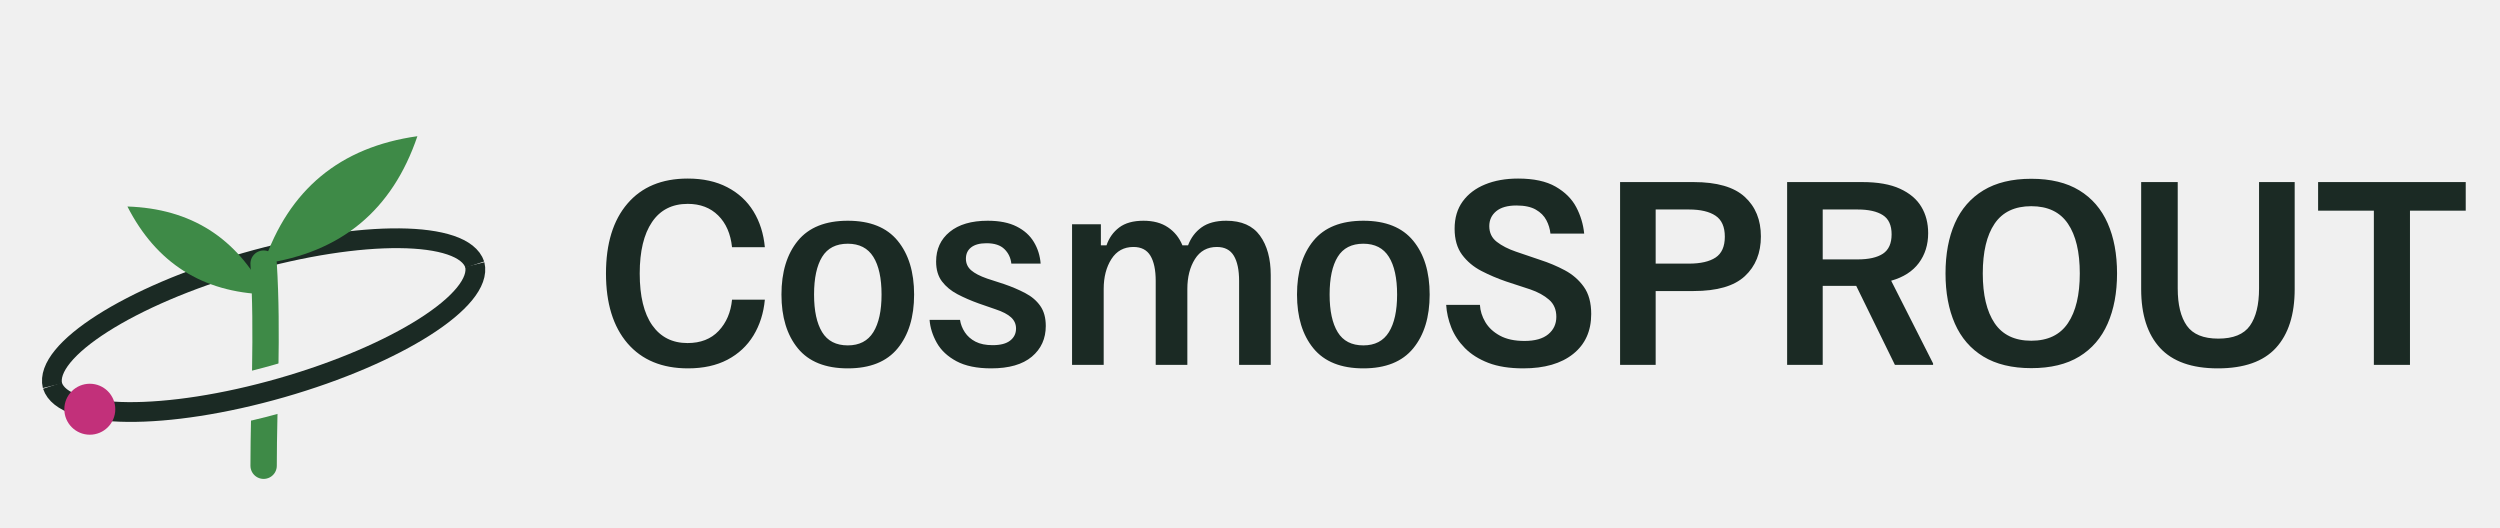
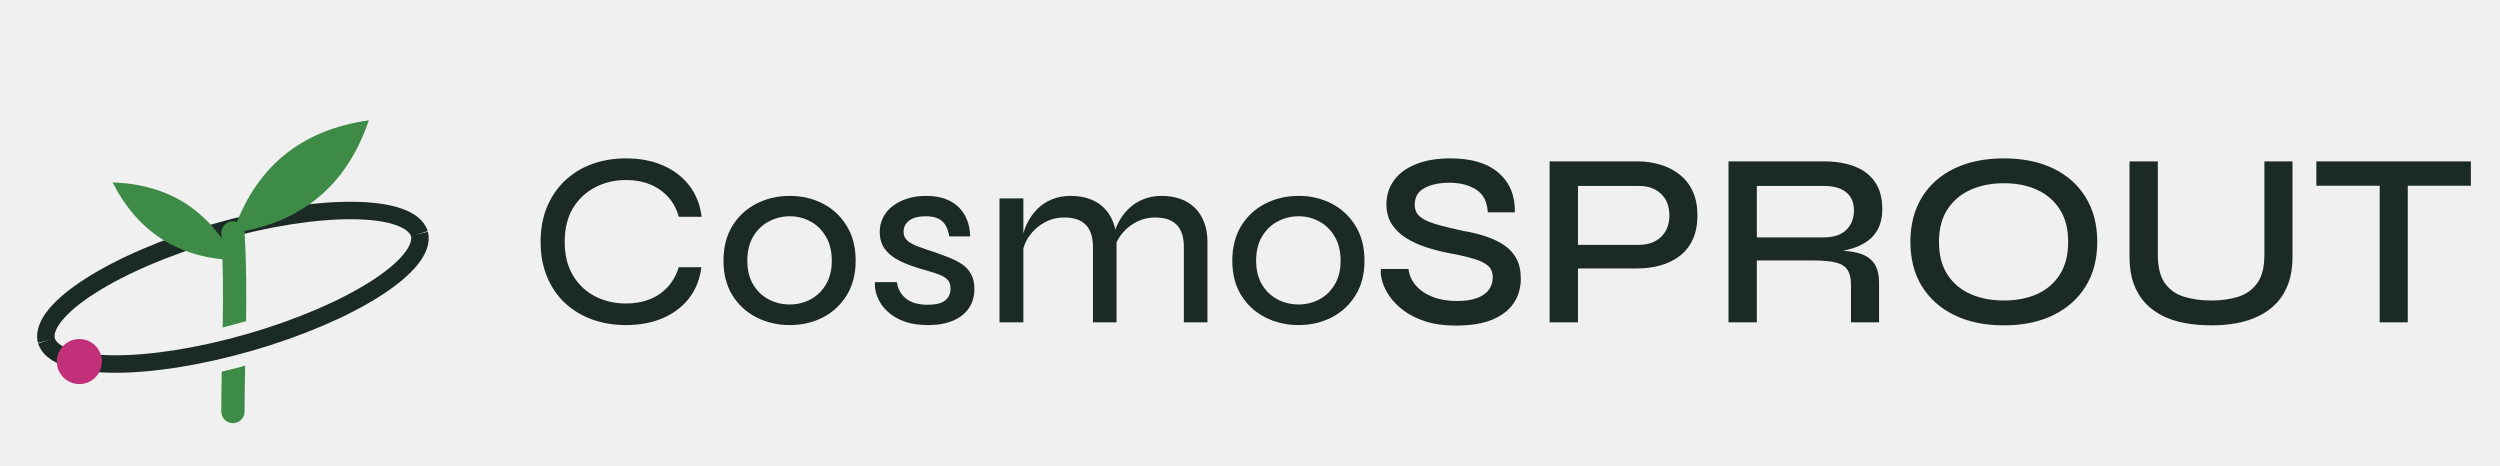
- <svg xmlns="http://www.w3.org/2000/svg" viewBox="0 0 569 120" width="569" height="120" role="img" aria-label="CosmoSPROUT">
+ <svg xmlns="http://www.w3.org/2000/svg" viewBox="0 0 644 120" width="644" height="120" role="img" aria-label="CosmoSPROUT">
  <defs>
    <mask id="gapl" maskUnits="userSpaceOnUse" x="0" y="0" width="120" height="120">
      <rect width="120" height="120" fill="#fff" />
      <path d="M108.06,60.22 A50,15 -16 0 1 11.94,87.78" fill="none" stroke="#000" stroke-width="11" />
    </mask>
  </defs>
  <path d="M11.94,87.78 A50,15 -16 0 1 108.06,60.22" fill="none" stroke="#1B2A24" stroke-width="4.5" />
  <g mask="url(#gapl)">
    <path d="M60,106 C60,92 61,76 60,60" fill="none" stroke="#3E8A47" stroke-width="6" stroke-linecap="round" />
  </g>
  <path d="M60.50,67.00 Q50.65,47.71 29.00,47.00 Q38.85,66.29 60.50,67.00Z" fill="#3E8A47" />
  <path d="M60.00,60.00 Q86.43,56.28 95.00,31.00 Q68.57,34.72 60.00,60.00Z" fill="#3E8A47" />
  <path d="M108.06,60.22 A50,15 -16 0 1 11.94,87.78" fill="none" stroke="#1B2A24" stroke-width="4.5" />
  <circle cx="20.44" cy="93.14" r="5.8" fill="#C2307A" />
  <g transform="translate(136,83.04)" fill="#1B2A24">
-     <path d="M20.59,0.80 Q11.73,0.80 6.82,-4.90 Q1.92,-10.61 1.92,-20.80 Q1.92,-30.99 6.80,-36.69 Q11.68,-42.40 20.53,-42.40 Q25.76,-42.40 29.54,-40.42 Q33.33,-38.45 35.49,-34.93 Q37.65,-31.41 38.08,-26.77 L30.61,-26.77 Q30.13,-31.36 27.46,-34.00 Q24.80,-36.64 20.53,-36.64 Q15.20,-36.64 12.40,-32.50 Q9.60,-28.37 9.60,-20.80 Q9.60,-13.07 12.45,-9.01 Q15.31,-4.96 20.48,-4.96 Q24.96,-4.96 27.57,-7.73 Q30.19,-10.51 30.61,-14.83 L38.08,-14.83 Q37.65,-10.24 35.49,-6.69 Q33.33,-3.15 29.57,-1.17 Q25.81,0.80 20.59,0.80 Z M56.96,0.80 Q49.33,0.80 45.59,-3.76 Q41.86,-8.32 41.86,-16.00 Q41.86,-23.68 45.59,-28.24 Q49.33,-32.80 56.96,-32.80 Q64.58,-32.80 68.31,-28.24 Q72.05,-23.68 72.05,-16.00 Q72.05,-8.32 68.31,-3.76 Q64.58,0.80 56.96,0.80 Z M56.96,-4.43 Q60.90,-4.43 62.77,-7.44 Q64.64,-10.45 64.64,-16.00 Q64.64,-21.60 62.77,-24.58 Q60.90,-27.57 56.96,-27.57 Q52.96,-27.57 51.12,-24.58 Q49.28,-21.60 49.28,-16.00 Q49.28,-10.45 51.12,-7.44 Q52.96,-4.43 56.96,-4.43 Z M89.60,0.80 Q84.74,0.80 81.70,-0.82 Q78.66,-2.45 77.22,-5.01 Q75.78,-7.57 75.57,-10.24 L82.50,-10.24 Q82.72,-8.75 83.60,-7.41 Q84.48,-6.08 86.02,-5.28 Q87.57,-4.48 89.92,-4.48 Q92.58,-4.48 93.91,-5.52 Q95.25,-6.56 95.25,-8.27 Q95.25,-9.76 94.13,-10.80 Q93.01,-11.84 90.61,-12.64 L86.77,-13.97 Q84.10,-14.93 81.91,-16.08 Q79.73,-17.23 78.39,-18.99 Q77.06,-20.75 77.06,-23.52 Q77.06,-27.73 80.15,-30.26 Q83.25,-32.80 88.80,-32.80 Q92.80,-32.80 95.38,-31.49 Q97.97,-30.19 99.30,-27.97 Q100.64,-25.76 100.85,-23.04 L94.18,-23.04 Q93.97,-25.01 92.61,-26.34 Q91.25,-27.68 88.53,-27.68 Q86.24,-27.68 85.04,-26.74 Q83.84,-25.81 83.84,-24.16 Q83.84,-22.56 85.04,-21.52 Q86.24,-20.48 88.69,-19.63 L92.48,-18.40 Q95.14,-17.49 97.33,-16.34 Q99.52,-15.20 100.77,-13.41 Q102.02,-11.63 102.02,-8.85 Q102.02,-4.53 98.85,-1.86 Q95.68,0.80 89.60,0.80 Z M108.00,-0.00 L108.00,-32.00 L114.56,-32.00 L114.56,-27.20 L115.84,-27.20 Q116.69,-29.71 118.71,-31.25 Q120.74,-32.80 124.26,-32.80 Q127.62,-32.80 129.83,-31.30 Q132.05,-29.81 133.12,-27.20 L134.40,-27.20 Q135.36,-29.76 137.46,-31.28 Q139.57,-32.80 143.09,-32.80 Q148.32,-32.80 150.77,-29.41 Q153.22,-26.03 153.22,-20.43 L153.22,-0.00 L146.02,-0.00 L146.02,-19.09 Q146.02,-22.83 144.82,-24.83 Q143.62,-26.83 140.96,-26.83 Q137.70,-26.83 135.97,-24.08 Q134.24,-21.33 134.24,-17.28 L134.24,-0.00 L127.04,-0.00 L127.04,-19.09 Q127.04,-22.83 125.84,-24.83 Q124.64,-26.83 121.97,-26.83 Q118.72,-26.83 116.96,-24.08 Q115.20,-21.33 115.20,-17.28 L115.20,-0.00 L108.00,-0.00 Z M174.30,0.80 Q166.67,0.80 162.93,-3.76 Q159.20,-8.32 159.20,-16.00 Q159.20,-23.68 162.93,-28.24 Q166.67,-32.80 174.30,-32.80 Q181.92,-32.80 185.65,-28.24 Q189.39,-23.68 189.39,-16.00 Q189.39,-8.32 185.65,-3.76 Q181.92,0.80 174.30,0.80 Z M174.30,-4.43 Q178.24,-4.43 180.11,-7.44 Q181.98,-10.45 181.98,-16.00 Q181.98,-21.60 180.11,-24.58 Q178.24,-27.57 174.30,-27.57 Q170.30,-27.57 168.46,-24.58 Q166.62,-21.60 166.62,-16.00 Q166.62,-10.45 168.46,-7.44 Q170.30,-4.43 174.30,-4.43 Z" />
-     <path transform="translate(191.39,0)" d="M19.31,0.80 Q14.61,0.80 11.36,-0.45 Q8.11,-1.71 6.03,-3.81 Q3.95,-5.92 2.93,-8.48 Q1.92,-11.04 1.76,-13.65 L9.44,-13.65 Q9.55,-11.63 10.67,-9.73 Q11.79,-7.84 14.00,-6.64 Q16.21,-5.44 19.57,-5.44 Q23.15,-5.44 24.99,-6.96 Q26.83,-8.48 26.83,-10.93 Q26.83,-13.39 25.17,-14.83 Q23.52,-16.27 20.91,-17.17 L15.36,-18.99 Q12.43,-20.00 9.76,-21.38 Q7.09,-22.77 5.38,-25.06 Q3.68,-27.36 3.68,-30.99 Q3.68,-34.67 5.52,-37.20 Q7.36,-39.73 10.61,-41.06 Q13.87,-42.40 18.13,-42.40 Q23.47,-42.40 26.67,-40.56 Q29.87,-38.72 31.36,-35.89 Q32.85,-33.07 33.17,-29.87 L25.49,-29.87 Q25.33,-31.47 24.56,-32.93 Q23.79,-34.40 22.16,-35.33 Q20.53,-36.27 17.76,-36.27 Q14.72,-36.27 13.14,-34.96 Q11.57,-33.65 11.57,-31.57 Q11.57,-29.33 13.28,-28.00 Q14.99,-26.67 17.65,-25.76 L23.15,-23.89 Q26.13,-22.93 28.77,-21.52 Q31.41,-20.11 33.09,-17.76 Q34.77,-15.41 34.77,-11.57 Q34.77,-5.76 30.66,-2.48 Q26.56,0.80 19.31,0.80 Z M41.34,-0.00 L41.34,-41.60 L58.08,-41.60 Q66.03,-41.60 69.71,-38.24 Q73.39,-34.88 73.39,-29.23 Q73.39,-23.57 69.73,-20.18 Q66.08,-16.80 58.08,-16.80 L49.44,-16.80 L49.44,-0.00 L41.34,-0.00 Z M49.44,-23.04 L57.02,-23.04 Q60.96,-23.04 63.07,-24.42 Q65.18,-25.81 65.18,-29.17 Q65.18,-32.53 63.07,-33.94 Q60.96,-35.36 57.02,-35.36 L49.44,-35.36 L49.44,-23.04 Z M79.36,-0.00 L79.36,-41.60 L96.48,-41.60 Q101.76,-41.60 105.06,-40.08 Q108.37,-38.56 109.91,-35.97 Q111.46,-33.39 111.46,-29.97 Q111.46,-26.03 109.33,-23.17 Q107.20,-20.32 103.04,-19.15 L112.58,-0.32 L112.58,-0.00 L103.89,-0.00 L95.09,-17.97 L87.46,-17.97 L87.46,-0.00 L79.36,-0.00 Z M87.46,-24.00 L95.41,-24.00 Q99.20,-24.00 101.17,-25.30 Q103.14,-26.61 103.14,-29.71 Q103.14,-32.80 101.14,-34.08 Q99.14,-35.36 95.41,-35.36 L87.46,-35.36 L87.46,-24.00 Z M134.93,0.75 Q128.37,0.75 124.02,-1.89 Q119.68,-4.53 117.54,-9.38 Q115.41,-14.24 115.41,-20.80 Q115.41,-27.41 117.54,-32.24 Q119.68,-37.07 124.02,-39.71 Q128.37,-42.35 134.93,-42.35 Q141.54,-42.35 145.86,-39.71 Q150.18,-37.07 152.31,-32.24 Q154.45,-27.41 154.45,-20.80 Q154.45,-14.24 152.31,-9.38 Q150.18,-4.53 145.86,-1.89 Q141.54,0.75 134.93,0.75 Z M134.93,-5.49 Q140.58,-5.49 143.27,-9.49 Q145.97,-13.49 145.97,-20.80 Q145.97,-28.16 143.27,-32.13 Q140.58,-36.11 134.93,-36.11 Q129.28,-36.11 126.58,-32.13 Q123.89,-28.16 123.89,-20.80 Q123.89,-13.49 126.58,-9.49 Q129.28,-5.49 134.93,-5.49 Z M177.38,0.80 Q168.53,0.80 164.23,-3.86 Q159.94,-8.53 159.94,-17.23 L159.94,-41.60 L168.26,-41.60 L168.26,-17.39 Q168.26,-11.84 170.34,-8.90 Q172.42,-5.97 177.49,-5.97 Q182.61,-5.97 184.69,-8.90 Q186.77,-11.84 186.77,-17.39 L186.77,-41.60 L194.88,-41.60 L194.88,-17.23 Q194.88,-8.53 190.61,-3.86 Q186.34,0.80 177.38,0.80 Z M212.90,-0.00 L212.90,-35.09 L200.21,-35.09 L200.21,-41.60 L233.81,-41.60 L233.81,-35.09 L221.12,-35.09 L221.12,-0.00 L212.90,-0.00 Z" />
+     <path d="M44.67,-14.21 Q44.10,-9.54 41.50,-6.21 Q38.91,-2.88 34.75,-1.09 Q30.59,0.70 25.28,0.70 Q20.48,0.70 16.48,-0.77 Q12.48,-2.24 9.53,-4.99 Q6.59,-7.74 4.92,-11.74 Q3.26,-15.74 3.26,-20.74 Q3.26,-25.79 4.92,-29.76 Q6.59,-33.73 9.53,-36.51 Q12.48,-39.30 16.48,-40.77 Q20.48,-42.24 25.28,-42.24 Q30.66,-42.24 34.82,-40.41 Q38.98,-38.59 41.57,-35.23 Q44.16,-31.87 44.74,-27.20 L38.85,-27.20 Q38.02,-30.21 36.10,-32.32 Q34.18,-34.43 31.42,-35.55 Q28.67,-36.67 25.28,-36.67 Q20.93,-36.67 17.34,-34.81 Q13.76,-32.96 11.61,-29.44 Q9.47,-25.92 9.47,-20.74 Q9.47,-15.62 11.61,-12.06 Q13.76,-8.51 17.34,-6.68 Q20.93,-4.86 25.28,-4.86 Q28.67,-4.86 31.39,-5.95 Q34.11,-7.04 36.03,-9.15 Q37.95,-11.26 38.85,-14.21 L44.67,-14.21 Z M67.46,0.70 Q62.78,0.70 58.88,-1.28 Q54.98,-3.26 52.67,-6.97 Q50.37,-10.69 50.37,-15.87 Q50.37,-21.12 52.67,-24.86 Q54.98,-28.61 58.88,-30.59 Q62.78,-32.58 67.46,-32.58 Q72.13,-32.58 75.97,-30.59 Q79.81,-28.61 82.11,-24.86 Q84.42,-21.12 84.42,-15.87 Q84.42,-10.69 82.11,-6.97 Q79.81,-3.26 75.97,-1.28 Q72.13,0.70 67.46,0.70 Z M67.46,-4.61 Q70.34,-4.61 72.80,-5.92 Q75.26,-7.23 76.76,-9.76 Q78.27,-12.29 78.27,-15.87 Q78.27,-19.52 76.76,-22.08 Q75.26,-24.64 72.80,-25.98 Q70.34,-27.33 67.46,-27.33 Q64.58,-27.33 62.08,-26.01 Q59.58,-24.70 58.04,-22.14 Q56.51,-19.58 56.51,-15.87 Q56.51,-12.29 58.01,-9.76 Q59.52,-7.23 62.01,-5.92 Q64.51,-4.61 67.46,-4.61 Z M89.40,-10.37 L95.04,-10.37 Q95.36,-7.81 97.34,-6.17 Q99.32,-4.54 102.91,-4.54 Q105.21,-4.54 106.49,-5.08 Q107.77,-5.63 108.31,-6.59 Q108.86,-7.55 108.86,-8.70 Q108.86,-10.18 108.09,-10.98 Q107.32,-11.78 105.91,-12.32 Q104.51,-12.86 102.59,-13.38 Q100.48,-13.95 98.36,-14.72 Q96.25,-15.49 94.49,-16.57 Q92.73,-17.66 91.67,-19.29 Q90.62,-20.93 90.62,-23.30 Q90.62,-25.28 91.48,-27.01 Q92.35,-28.74 93.98,-29.98 Q95.61,-31.23 97.78,-31.90 Q99.96,-32.58 102.59,-32.58 Q106.24,-32.58 108.73,-31.26 Q111.23,-29.95 112.54,-27.58 Q113.85,-25.22 113.92,-22.14 L108.54,-22.14 Q108.09,-24.83 106.68,-26.08 Q105.28,-27.33 102.46,-27.33 Q99.71,-27.33 98.23,-26.24 Q96.76,-25.15 96.76,-23.30 Q96.76,-21.89 97.78,-21.02 Q98.81,-20.16 100.54,-19.52 Q102.27,-18.88 104.44,-18.18 Q106.49,-17.47 108.38,-16.73 Q110.27,-16.00 111.77,-15.01 Q113.28,-14.02 114.14,-12.45 Q115.00,-10.88 115.00,-8.58 Q115.00,-5.76 113.59,-3.68 Q112.19,-1.60 109.53,-0.45 Q106.88,0.70 103.10,0.70 Q99.64,0.70 97.24,-0.13 Q94.84,-0.96 93.21,-2.30 Q91.58,-3.65 90.71,-5.15 Q89.85,-6.66 89.56,-8.06 Q89.28,-9.47 89.40,-10.37 Z M121.47,-31.94 L127.62,-31.94 L127.62,-0.00 L121.47,-0.00 L121.47,-31.94 Z M139.78,-32.58 Q142.46,-32.58 144.64,-31.81 Q146.82,-31.04 148.35,-29.53 Q149.89,-28.03 150.75,-25.82 Q151.62,-23.62 151.62,-20.80 L151.62,-0.00 L145.54,-0.00 L145.54,-19.46 Q145.54,-23.23 143.71,-25.12 Q141.89,-27.01 138.18,-27.01 Q135.30,-27.01 132.93,-25.66 Q130.56,-24.32 129.05,-22.11 Q127.55,-19.90 127.23,-17.15 L127.17,-20.67 Q127.49,-23.23 128.54,-25.40 Q129.60,-27.58 131.23,-29.21 Q132.86,-30.85 135.04,-31.71 Q137.22,-32.58 139.78,-32.58 Z M163.20,-32.58 Q165.89,-32.58 168.06,-31.81 Q170.24,-31.04 171.77,-29.53 Q173.31,-28.03 174.17,-25.82 Q175.04,-23.62 175.04,-20.80 L175.04,-0.00 L168.96,-0.00 L168.96,-19.46 Q168.96,-23.23 167.13,-25.12 Q165.31,-27.01 161.60,-27.01 Q158.72,-27.01 156.35,-25.66 Q153.98,-24.32 152.48,-22.11 Q150.98,-19.90 150.66,-17.15 L150.59,-20.74 Q150.91,-23.30 151.96,-25.44 Q153.02,-27.58 154.68,-29.21 Q156.35,-30.85 158.52,-31.71 Q160.70,-32.58 163.20,-32.58 Z M198.53,0.70 Q193.85,0.70 189.95,-1.28 Q186.05,-3.26 183.74,-6.97 Q181.44,-10.69 181.44,-15.87 Q181.44,-21.12 183.74,-24.86 Q186.05,-28.61 189.95,-30.59 Q193.85,-32.58 198.53,-32.58 Q203.20,-32.58 207.04,-30.59 Q210.88,-28.61 213.18,-24.86 Q215.49,-21.12 215.49,-15.87 Q215.49,-10.69 213.18,-6.97 Q210.88,-3.26 207.04,-1.28 Q203.20,0.70 198.53,0.70 Z M198.53,-4.61 Q201.41,-4.61 203.87,-5.92 Q206.33,-7.23 207.83,-9.76 Q209.34,-12.29 209.34,-15.87 Q209.34,-19.52 207.83,-22.08 Q206.33,-24.64 203.87,-25.98 Q201.41,-27.33 198.53,-27.33 Q195.65,-27.33 193.15,-26.01 Q190.65,-24.70 189.11,-22.14 Q187.58,-19.58 187.58,-15.87 Q187.58,-12.29 189.08,-9.76 Q190.59,-7.23 193.08,-5.92 Q195.58,-4.61 198.53,-4.61 Z" />
+     <path transform="translate(217.49,0)" d="M2.24,-13.76 L9.34,-13.76 Q9.60,-11.39 11.23,-9.50 Q12.86,-7.62 15.58,-6.56 Q18.30,-5.50 21.82,-5.50 Q24.96,-5.50 27.01,-6.27 Q29.06,-7.04 30.05,-8.41 Q31.04,-9.79 31.04,-11.65 Q31.04,-13.50 29.85,-14.56 Q28.67,-15.62 26.24,-16.35 Q23.81,-17.09 20.03,-17.79 Q16.90,-18.37 13.95,-19.33 Q11.01,-20.29 8.67,-21.76 Q6.34,-23.23 4.99,-25.37 Q3.65,-27.52 3.65,-30.46 Q3.65,-33.79 5.53,-36.48 Q7.42,-39.17 11.13,-40.70 Q14.85,-42.24 20.16,-42.24 Q28.29,-42.24 32.57,-38.49 Q36.86,-34.75 36.74,-28.35 L29.76,-28.35 Q29.57,-32.38 26.81,-34.17 Q24.06,-35.97 19.84,-35.97 Q16.06,-35.97 13.50,-34.62 Q10.94,-33.28 10.94,-30.27 Q10.94,-28.99 11.55,-28.06 Q12.16,-27.14 13.57,-26.40 Q14.98,-25.66 17.44,-24.99 Q19.90,-24.32 23.49,-23.55 Q26.56,-23.04 29.25,-22.14 Q31.94,-21.25 33.95,-19.90 Q35.97,-18.56 37.12,-16.45 Q38.27,-14.34 38.27,-11.26 Q38.27,-7.74 36.48,-5.02 Q34.69,-2.30 31.01,-0.73 Q27.33,0.83 21.50,0.83 Q17.09,0.83 13.79,-0.22 Q10.50,-1.28 8.19,-2.97 Q5.89,-4.67 4.51,-6.65 Q3.14,-8.64 2.59,-10.53 Q2.05,-12.42 2.24,-13.76 Z M51.97,-13.89 L51.97,-19.97 L68.73,-19.97 Q72.25,-19.97 74.39,-22.01 Q76.54,-24.06 76.54,-27.52 Q76.54,-31.10 74.39,-33.12 Q72.25,-35.14 68.73,-35.14 L52.99,-35.14 L52.99,-0.00 L45.69,-0.00 L45.69,-41.47 L68.22,-41.47 Q71.49,-41.47 74.30,-40.60 Q77.12,-39.74 79.26,-38.01 Q81.41,-36.29 82.59,-33.69 Q83.77,-31.10 83.77,-27.52 Q83.77,-24.00 82.59,-21.41 Q81.41,-18.82 79.26,-17.15 Q77.12,-15.49 74.30,-14.69 Q71.49,-13.89 68.22,-13.89 L51.97,-13.89 Z M91.77,-0.00 L91.77,-41.47 L116.28,-41.47 Q120.89,-41.47 124.28,-40.16 Q127.68,-38.85 129.53,-36.13 Q131.39,-33.41 131.39,-29.18 Q131.39,-26.37 130.43,-24.35 Q129.47,-22.34 127.74,-21.06 Q126.01,-19.78 123.74,-19.07 Q121.47,-18.37 118.91,-18.18 L118.27,-18.62 Q122.36,-18.56 125.05,-17.89 Q127.74,-17.22 129.15,-15.39 Q130.56,-13.57 130.56,-10.05 L130.56,-0.00 L123.32,-0.00 L123.32,-9.66 Q123.32,-12.10 122.46,-13.47 Q121.60,-14.85 119.52,-15.39 Q117.44,-15.94 113.60,-15.94 L99.07,-15.94 L99.07,-0.00 L91.77,-0.00 Z M99.07,-21.89 L116.28,-21.89 Q120.12,-21.89 122.10,-23.81 Q124.09,-25.73 124.09,-28.86 Q124.09,-31.87 122.10,-33.50 Q120.12,-35.14 116.28,-35.14 L99.07,-35.14 L99.07,-21.89 Z M162.69,0.77 Q155.40,0.77 149.99,-1.85 Q144.58,-4.48 141.60,-9.28 Q138.63,-14.08 138.63,-20.74 Q138.63,-27.39 141.60,-32.22 Q144.58,-37.06 149.99,-39.65 Q155.40,-42.24 162.69,-42.24 Q170.05,-42.24 175.42,-39.65 Q180.80,-37.06 183.78,-32.22 Q186.76,-27.39 186.76,-20.74 Q186.76,-14.08 183.78,-9.28 Q180.80,-4.48 175.42,-1.85 Q170.05,0.77 162.69,0.77 Z M162.69,-5.63 Q167.56,-5.63 171.27,-7.29 Q174.98,-8.96 177.12,-12.32 Q179.27,-15.68 179.27,-20.74 Q179.27,-25.73 177.12,-29.09 Q174.98,-32.45 171.27,-34.14 Q167.56,-35.84 162.69,-35.84 Q157.89,-35.84 154.11,-34.14 Q150.34,-32.45 148.16,-29.09 Q145.99,-25.73 145.99,-20.74 Q145.99,-15.68 148.16,-12.32 Q150.34,-8.96 154.11,-7.29 Q157.89,-5.63 162.69,-5.63 Z M229.82,-17.47 L229.82,-41.47 L237.06,-41.47 L237.06,-16.90 Q237.06,-12.99 236.00,-10.04 Q234.94,-7.10 233.02,-5.05 Q231.10,-3.01 228.48,-1.69 Q225.86,-0.38 222.75,0.19 Q219.65,0.77 216.19,0.77 Q212.61,0.77 209.41,0.19 Q206.21,-0.38 203.58,-1.69 Q200.96,-3.01 199.07,-5.05 Q197.18,-7.10 196.12,-10.04 Q195.07,-12.99 195.07,-16.90 L195.07,-41.47 L202.37,-41.47 L202.37,-17.47 Q202.37,-12.61 204.19,-10.08 Q206.02,-7.55 209.15,-6.59 Q212.29,-5.63 216.19,-5.63 Q219.97,-5.63 223.04,-6.59 Q226.11,-7.55 227.96,-10.08 Q229.82,-12.61 229.82,-17.47 Z M243.20,-41.47 L283.01,-41.47 L283.01,-35.20 L243.20,-35.20 L243.20,-41.47 Z M259.52,-35.97 L266.75,-35.97 L266.75,-0.00 L259.52,-0.00 L259.52,-35.97 Z" />
  </g>
</svg>
